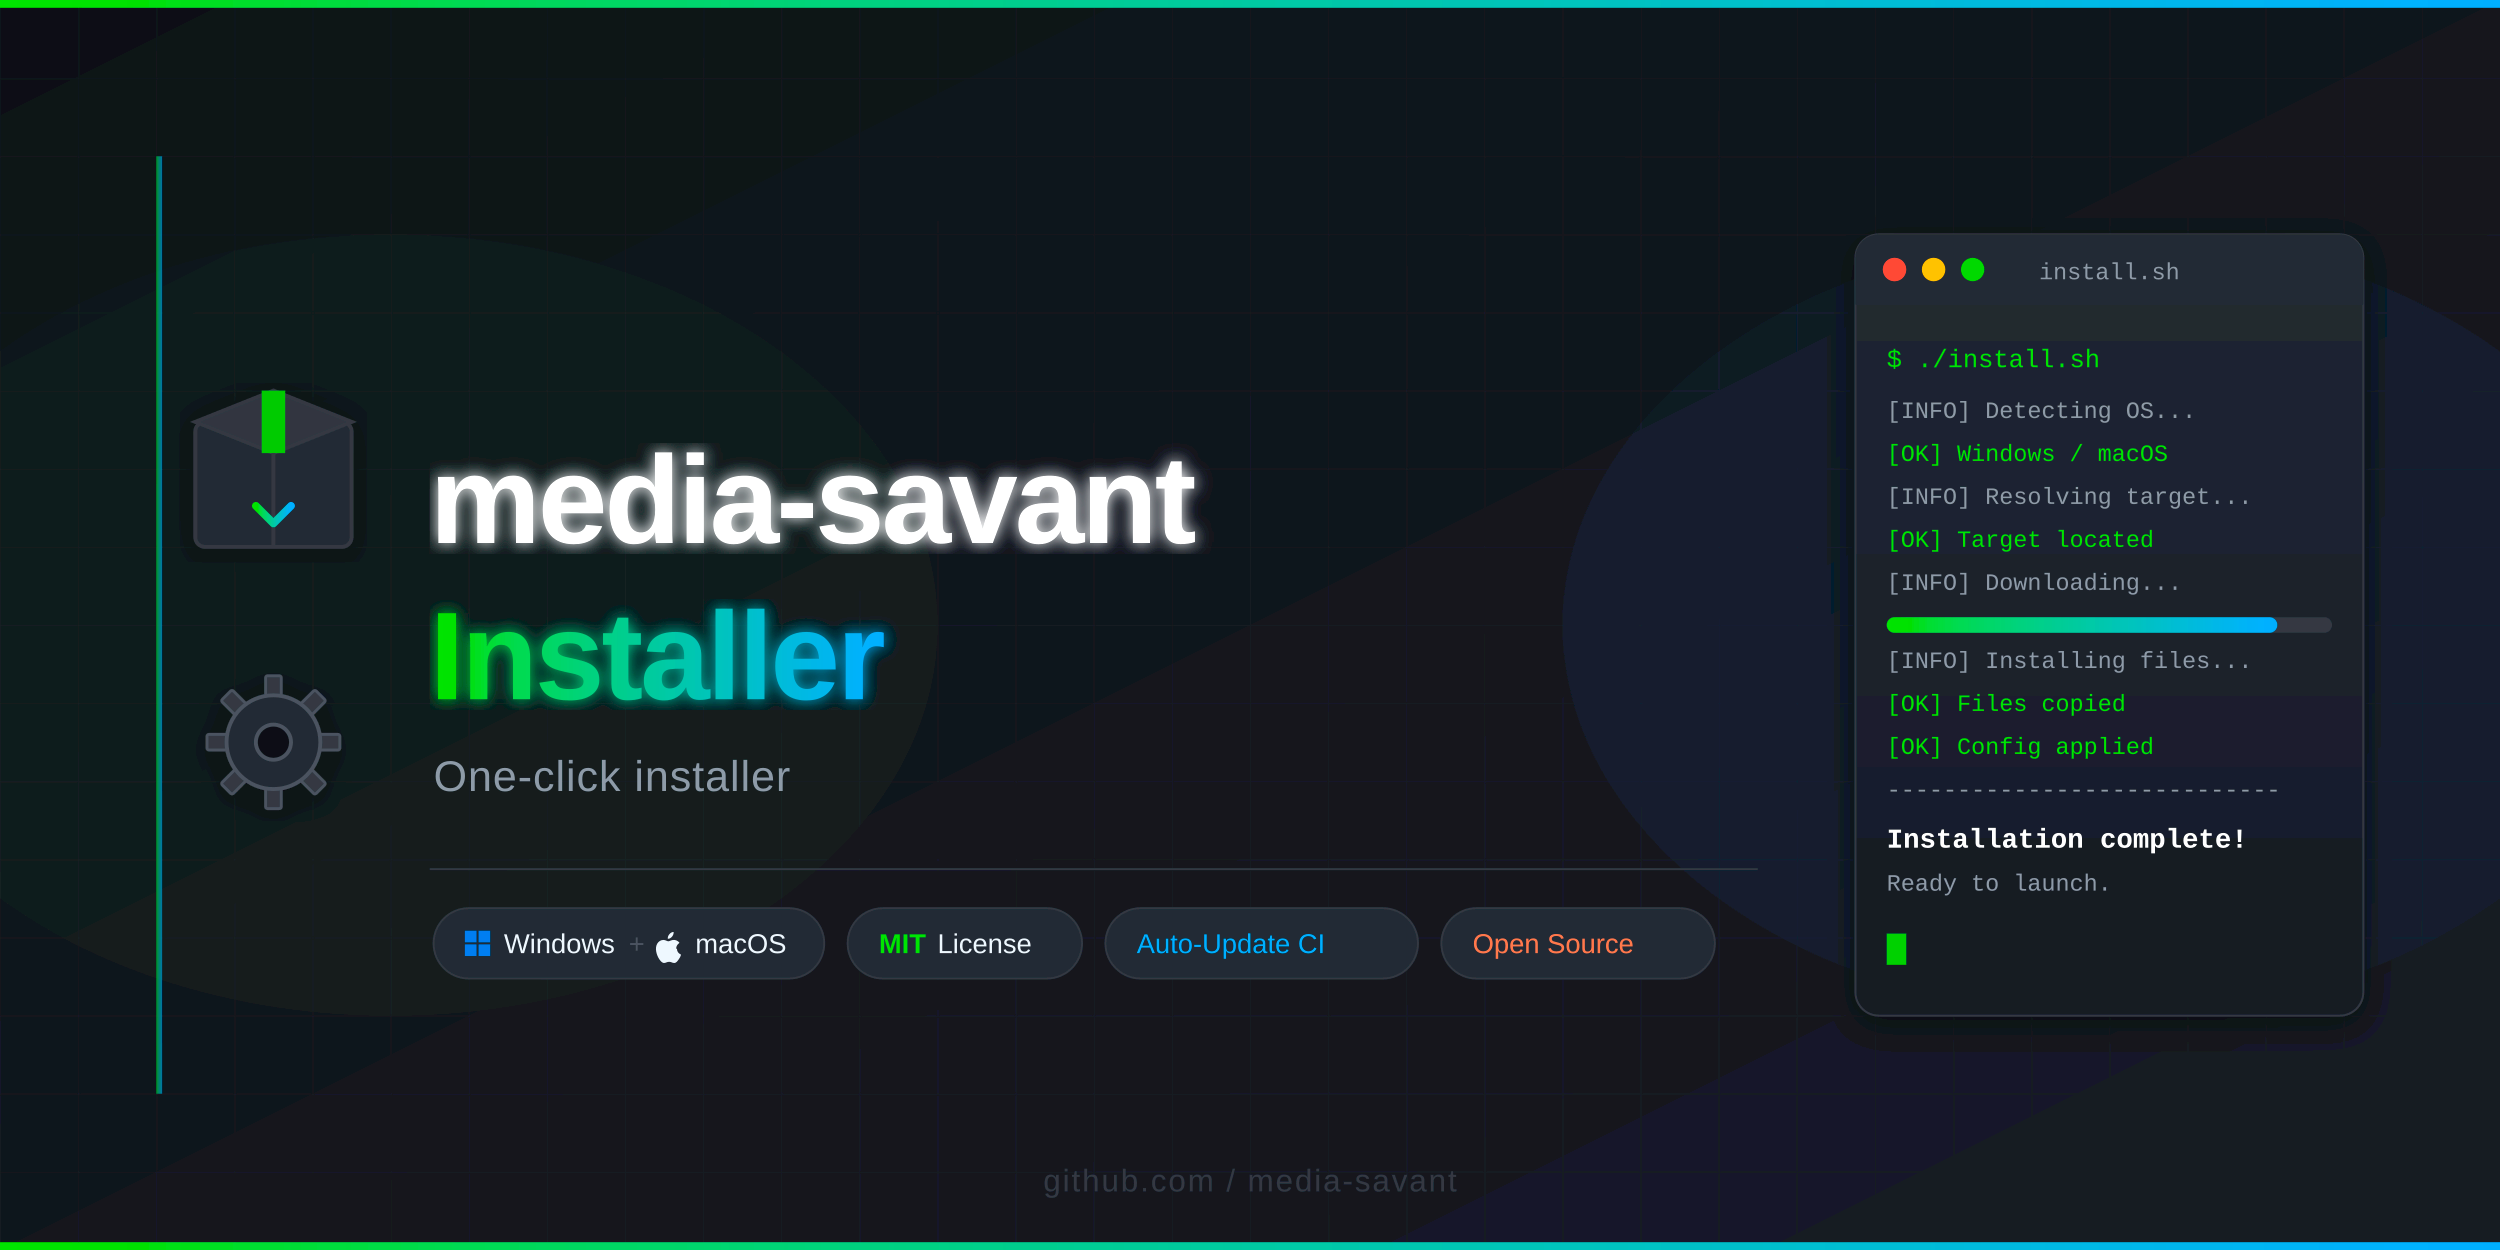
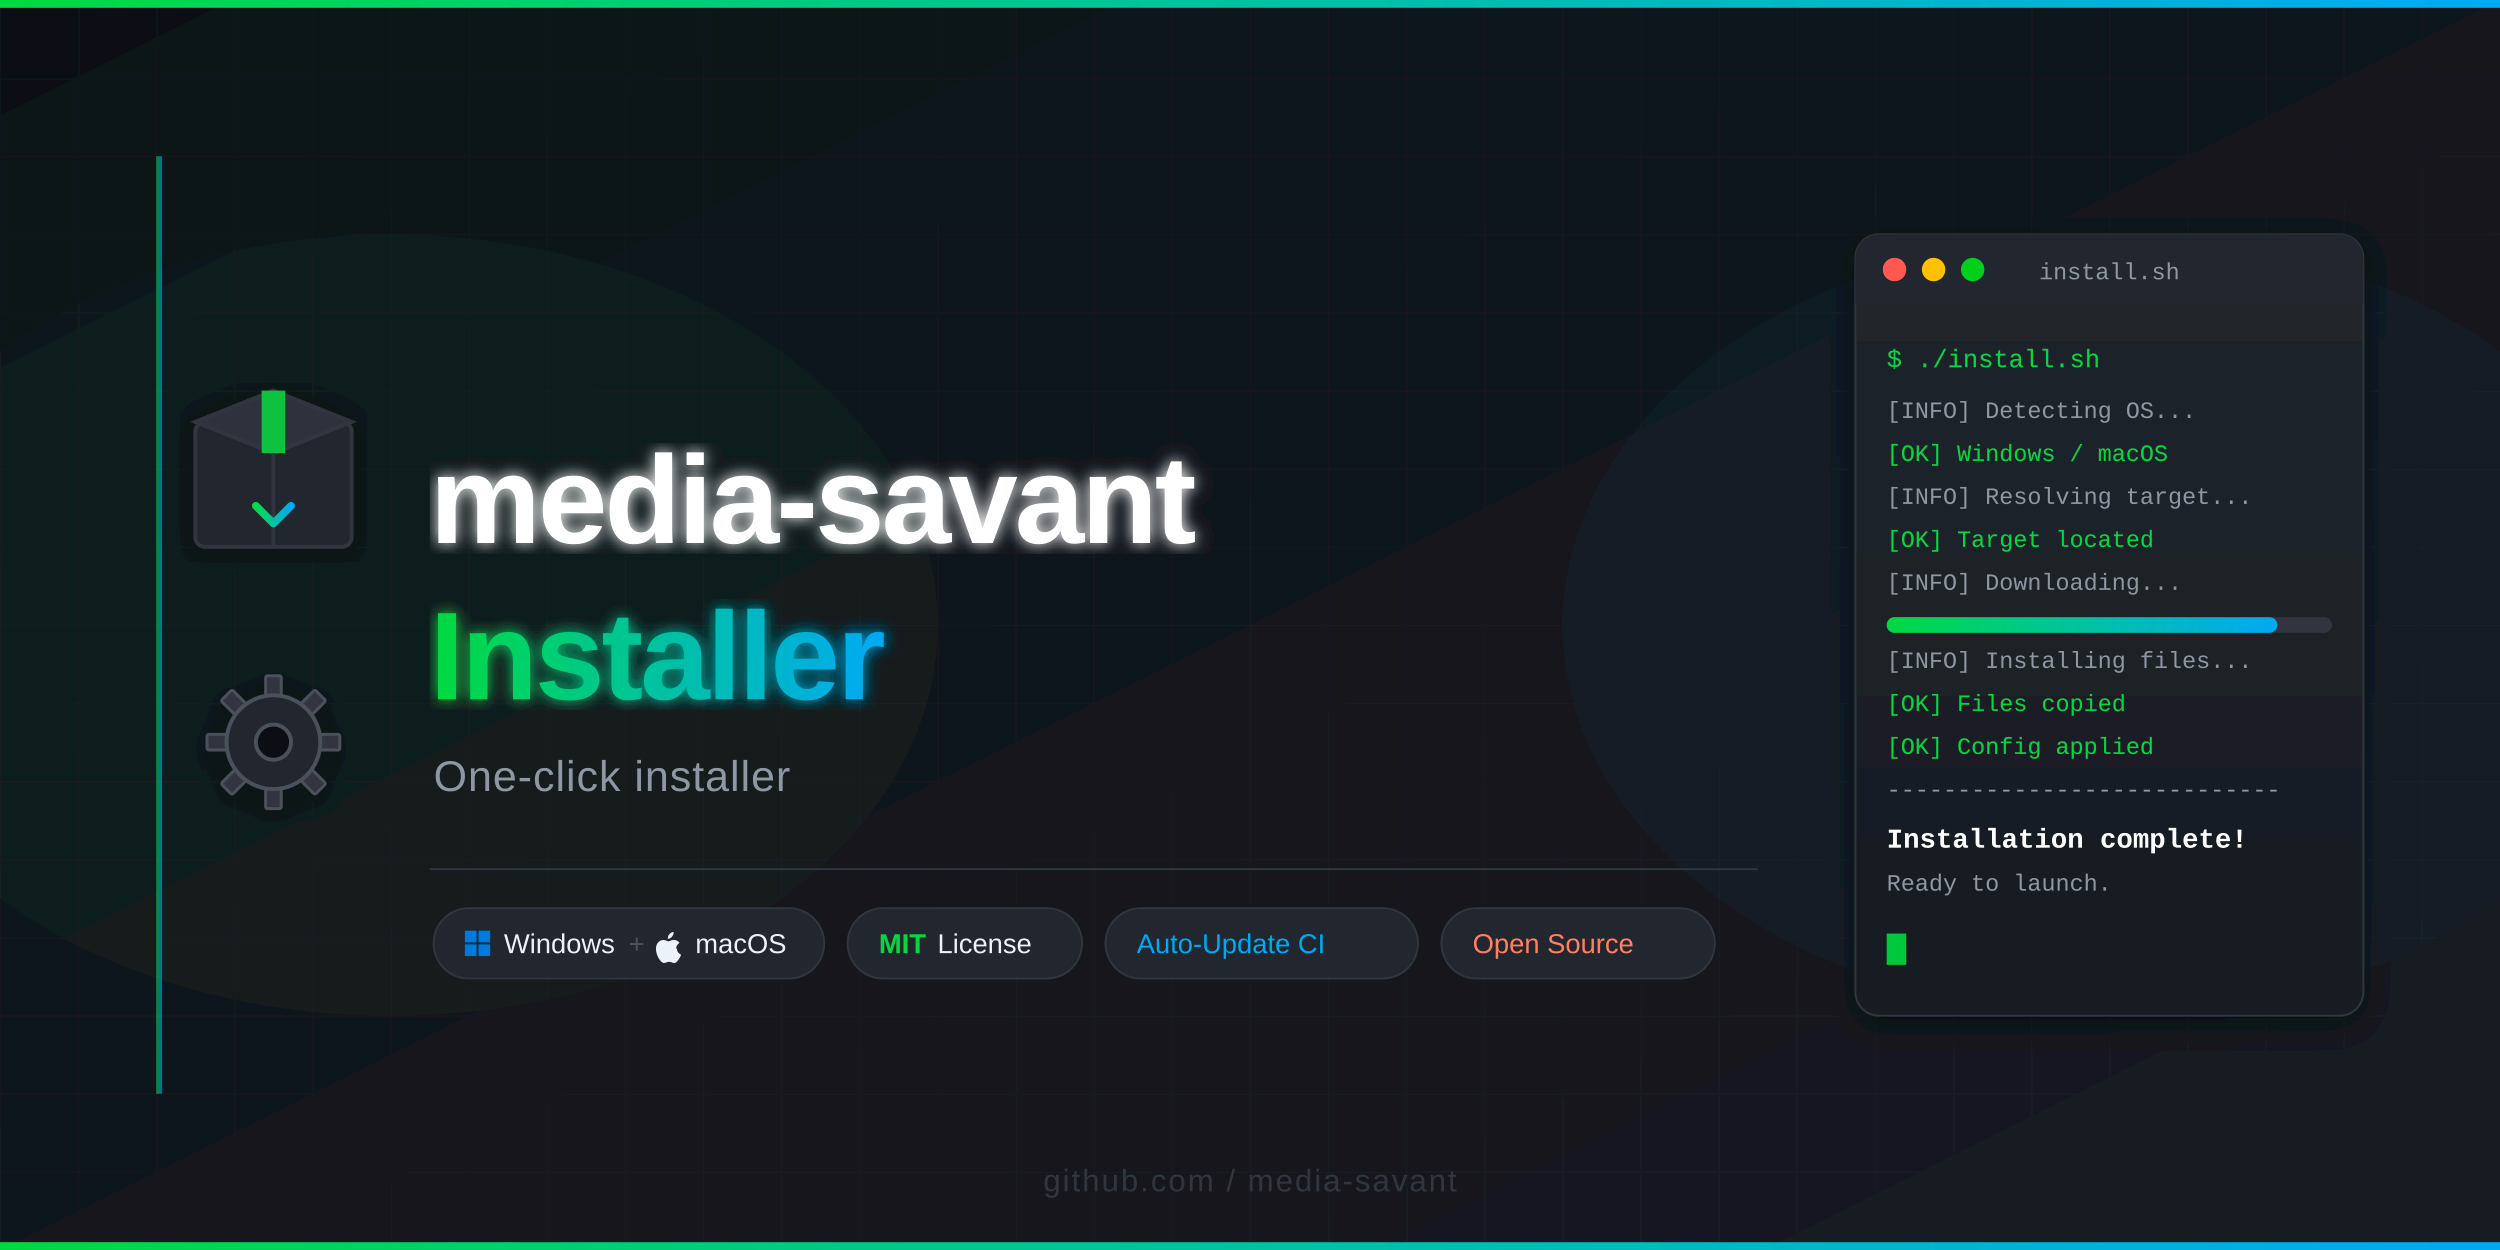
<svg xmlns="http://www.w3.org/2000/svg" viewBox="0 0 1280 640" width="1280" height="640">
  <defs>
    <linearGradient id="bgGrad" x1="0%" y1="0%" x2="100%" y2="100%">
      <stop offset="0%" style="stop-color:#0d1117;stop-opacity:1" />
      <stop offset="100%" style="stop-color:#161b22;stop-opacity:1" />
    </linearGradient>
    <linearGradient id="accentGrad" x1="0%" y1="0%" x2="100%" y2="0%">
      <stop offset="0%" style="stop-color:#39d353;stop-opacity:1" />
      <stop offset="100%" style="stop-color:#0ea5e9;stop-opacity:1" />
    </linearGradient>
    <linearGradient id="cardGrad" x1="0%" y1="0%" x2="0%" y2="100%">
      <stop offset="0%" style="stop-color:#21262d;stop-opacity:1" />
      <stop offset="100%" style="stop-color:#161b22;stop-opacity:1" />
    </linearGradient>
    <filter id="glow">
      <feGaussianBlur stdDeviation="4" result="coloredBlur" />
      <feMerge>
        <feMergeNode in="coloredBlur" />
        <feMergeNode in="SourceGraphic" />
      </feMerge>
    </filter>
    <filter id="shadow">
      <feDropShadow dx="0" dy="4" stdDeviation="8" flood-color="#000000" flood-opacity="0.5" />
    </filter>
    <filter id="tone" x="0%" y="0%" width="100%" height="100%">
-       <feColorMatrix type="saturate" values="1.30" />
-       <feColorMatrix type="matrix" values="   1.10 0 0 0 0   0 1.10 0 0 0   0 0 1.10 0 0   0 0 0 1 0" />
+       <feColorMatrix type="saturate" values="1.10" />
+       <feColorMatrix type="matrix" values="   1.05 0 0 0 0   0 1.05 0 0 0   0 0 1.05 0 0   0 0 0 1 0" />
    </filter>
    <clipPath id="titleClip">
      <rect x="220" y="200" width="710" height="100" />
    </clipPath>
    <clipPath id="installerClip">
      <rect x="220" y="295" width="710" height="100" />
    </clipPath>
    <clipPath id="subtitleClip">
      <rect x="220" y="380" width="710" height="55" />
    </clipPath>
  </defs>
  <g filter="url(#tone)">
    <rect width="1280" height="640" fill="url(#bgGrad)" />
    <pattern id="grid" width="40" height="40" patternUnits="userSpaceOnUse">
      <path d="M 40 0 L 0 0 0 40" fill="none" stroke="#21262d" stroke-width="0.5" />
    </pattern>
    <rect width="1280" height="640" fill="url(#grid)" opacity="0.4" />
    <ellipse cx="200" cy="320" rx="280" ry="200" fill="#39d353" opacity="0.04" />
    <ellipse cx="1080" cy="320" rx="280" ry="200" fill="#0ea5e9" opacity="0.04" />
    <rect x="0" y="0" width="1280" height="4" fill="url(#accentGrad)" />
    <rect x="0" y="636" width="1280" height="4" fill="url(#accentGrad)" />
    <rect x="80" y="80" width="3" height="480" fill="url(#accentGrad)" opacity="0.6" />
    <g transform="translate(100, 200)" filter="url(#shadow)">
      <rect x="0" y="16" width="80" height="64" fill="#21262d" stroke="#30363d" stroke-width="2" rx="5" />
      <polygon points="0,16 40,0 80,16 40,32" fill="#2d333b" stroke="#30363d" stroke-width="2" />
      <rect x="34" y="0" width="12" height="32" fill="#39d353" opacity="0.85" />
      <line x1="40" y1="32" x2="40" y2="80" stroke="#30363d" stroke-width="2" />
      <g transform="translate(40, 56)">
        <line x1="0" y1="-12" x2="0" y2="12" stroke="url(#accentGrad)" stroke-width="4" stroke-linecap="round" />
        <polyline points="-9,3 0,12 9,3" fill="none" stroke="url(#accentGrad)" stroke-width="4" stroke-linecap="round" stroke-linejoin="round" />
      </g>
    </g>
    <g transform="translate(140, 380)" filter="url(#shadow)">
      <g fill="#30363d" stroke="#484f58" stroke-width="1.5">
        <rect x="-4" y="-34" width="8" height="14" rx="1" />
        <rect x="-4" y="-34" width="8" height="14" rx="1" transform="rotate(45)" />
        <rect x="-4" y="-34" width="8" height="14" rx="1" transform="rotate(90)" />
        <rect x="-4" y="-34" width="8" height="14" rx="1" transform="rotate(135)" />
        <rect x="-4" y="-34" width="8" height="14" rx="1" transform="rotate(180)" />
        <rect x="-4" y="-34" width="8" height="14" rx="1" transform="rotate(225)" />
        <rect x="-4" y="-34" width="8" height="14" rx="1" transform="rotate(270)" />
        <rect x="-4" y="-34" width="8" height="14" rx="1" transform="rotate(315)" />
      </g>
      <circle cx="0" cy="0" r="24" fill="#21262d" stroke="#484f58" stroke-width="2" />
      <circle cx="0" cy="0" r="9" fill="#0d1117" stroke="#484f58" stroke-width="2" />
    </g>
    <g clip-path="url(#titleClip)">
      <text id="projectName" x="220" y="278" font-family="'Segoe UI', 'Helvetica Neue', Arial, sans-serif" font-size="64" font-weight="700" letter-spacing="-1.5" fill="#ffffff" filter="url(#glow)" textLength="710" lengthAdjust="spacingAndGlyphs">media-savant</text>
    </g>
    <g clip-path="url(#installerClip)">
      <text x="220" y="358" font-family="'Segoe UI', 'Helvetica Neue', Arial, sans-serif" font-size="64" font-weight="700" letter-spacing="-1.5" fill="url(#accentGrad)" filter="url(#glow)">Installer</text>
    </g>
    <g clip-path="url(#subtitleClip)">
      <text x="222" y="405" font-family="'Segoe UI', 'Helvetica Neue', Arial, sans-serif" font-size="22" font-weight="400" fill="#8b949e" letter-spacing="0.5">One-click installer</text>
    </g>
    <line x1="220" y1="445" x2="900" y2="445" stroke="#30363d" stroke-width="1" />
    <g transform="translate(222, 465)">
      <rect x="0" y="0" width="200" height="36" fill="#21262d" rx="18" stroke="#30363d" stroke-width="1" />
      <g transform="translate(16, 11.5)">
        <rect x="0" y="0" width="6" height="6" fill="#0078d4" />
        <rect x="7" y="0" width="6" height="6" fill="#0078d4" />
        <rect x="0" y="7" width="6" height="6" fill="#0078d4" />
        <rect x="7" y="7" width="6" height="6" fill="#0078d4" />
      </g>
      <text x="36" y="23" font-family="'Segoe UI', Arial, sans-serif" font-size="14" fill="#e6edf3" font-weight="500">Windows</text>
      <text x="104" y="23" text-anchor="middle" font-family="'Segoe UI', Arial, sans-serif" font-size="14" fill="#484f58" font-weight="400">+</text>
      <g transform="translate(112.6, 9.55)" fill="#e6edf3">
        <path d="M11.6 11.2c0-2 1.6-2.9 1.7-3-0.9-1.3-2.3-1.5-2.8-1.5-1.2-0.1-2.3 0.7-2.9 0.7-0.6 0-1.5-0.7-2.5-0.7-1.3 0-2.5 0.7-3.2 1.9-1.4 2.4-0.3 5.9 1 7.9 0.7 1 1.5 2 2.5 2 1 0 1.4-0.6 2.6-0.6 1.2 0 1.5 0.6 2.6 0.6 1.1 0 1.7-1 2.4-2 0.8-1.1 1.1-2.2 1.1-2.3-0.1 0-2.1-0.8-2.1-3z" />
        <path d="M9.5 5c0.5-0.6 0.9-1.5 0.8-2.4-0.8 0-1.7 0.5-2.2 1.2-0.5 0.5-0.9 1.5-0.8 2.3 0.9 0.1 1.7-0.5 2.2-1.1z" />
      </g>
      <text x="134" y="23" font-family="'Segoe UI', Arial, sans-serif" font-size="14" fill="#e6edf3" font-weight="500">macOS</text>
    </g>
    <g transform="translate(434, 465)">
      <rect x="0" y="0" width="120" height="36" fill="#21262d" rx="18" stroke="#30363d" stroke-width="1" />
      <text x="16" y="23" font-family="'Segoe UI', Arial, sans-serif" font-size="14" fill="#39d353" font-weight="600">MIT</text>
      <text x="46" y="23" font-family="'Segoe UI', Arial, sans-serif" font-size="14" fill="#e6edf3" font-weight="400">License</text>
    </g>
    <g transform="translate(566, 465)">
      <rect x="0" y="0" width="160" height="36" fill="#21262d" rx="18" stroke="#30363d" stroke-width="1" />
      <text x="16" y="23" font-family="'Segoe UI', Arial, sans-serif" font-size="14" fill="#0ea5e9" font-weight="500">Auto-Update CI</text>
    </g>
    <g transform="translate(738, 465)">
      <rect x="0" y="0" width="140" height="36" fill="#21262d" rx="18" stroke="#30363d" stroke-width="1" />
      <text x="16" y="23" font-family="'Segoe UI', Arial, sans-serif" font-size="14" fill="#f78166" font-weight="500">Open Source</text>
    </g>
    <g transform="translate(950, 120)" filter="url(#shadow)">
      <rect x="0" y="0" width="260" height="400" fill="url(#cardGrad)" rx="12" stroke="#30363d" stroke-width="1" />
      <rect x="0" y="0" width="260" height="36" fill="#21262d" rx="12" />
      <rect x="0" y="24" width="260" height="12" fill="#21262d" />
      <circle cx="20" cy="18" r="6" fill="#ff5f56" />
      <circle cx="40" cy="18" r="6" fill="#ffbd2e" />
      <circle cx="60" cy="18" r="6" fill="#27c93f" />
      <text x="130" y="23" text-anchor="middle" font-family="'Courier New', monospace" font-size="12" fill="#8b949e">install.sh</text>
      <text x="16" y="68" font-family="'Courier New', monospace" font-size="13" fill="#39d353">$ ./install.sh</text>
      <text x="16" y="94" font-family="'Courier New', monospace" font-size="12" fill="#8b949e">[INFO] Detecting OS...</text>
      <text x="16" y="116" font-family="'Courier New', monospace" font-size="12" fill="#39d353">[OK]   Windows / macOS</text>
      <text x="16" y="138" font-family="'Courier New', monospace" font-size="12" fill="#8b949e">[INFO] Resolving target...</text>
      <text x="16" y="160" font-family="'Courier New', monospace" font-size="12" fill="#39d353">[OK]   Target located</text>
      <text x="16" y="182" font-family="'Courier New', monospace" font-size="12" fill="#8b949e">[INFO] Downloading...</text>
      <rect x="16" y="196" width="228" height="8" fill="#30363d" rx="4" />
      <rect x="16" y="196" width="200" height="8" fill="url(#accentGrad)" rx="4" />
      <text x="16" y="222" font-family="'Courier New', monospace" font-size="12" fill="#8b949e">[INFO] Installing files...</text>
      <text x="16" y="244" font-family="'Courier New', monospace" font-size="12" fill="#39d353">[OK]   Files copied</text>
      <text x="16" y="266" font-family="'Courier New', monospace" font-size="12" fill="#39d353">[OK]   Config applied</text>
      <text x="16" y="288" font-family="'Courier New', monospace" font-size="12" fill="#8b949e">----------------------------</text>
      <text x="16" y="314" font-family="'Courier New', monospace" font-size="14" fill="#ffffff" font-weight="bold">Installation complete!</text>
      <text x="16" y="336" font-family="'Courier New', monospace" font-size="12" fill="#8b949e">Ready to launch.</text>
      <rect x="16" y="358" width="10" height="16" fill="#39d353" opacity="0.9">
        <animate attributeName="opacity" values="0.9;0;0.9" dur="1.2s" repeatCount="indefinite" />
      </rect>
    </g>
    <text x="640" y="610" text-anchor="middle" font-family="'Segoe UI', Arial, sans-serif" font-size="16" fill="#30363d" letter-spacing="1">github.com / media-savant</text>
  </g>
</svg>
